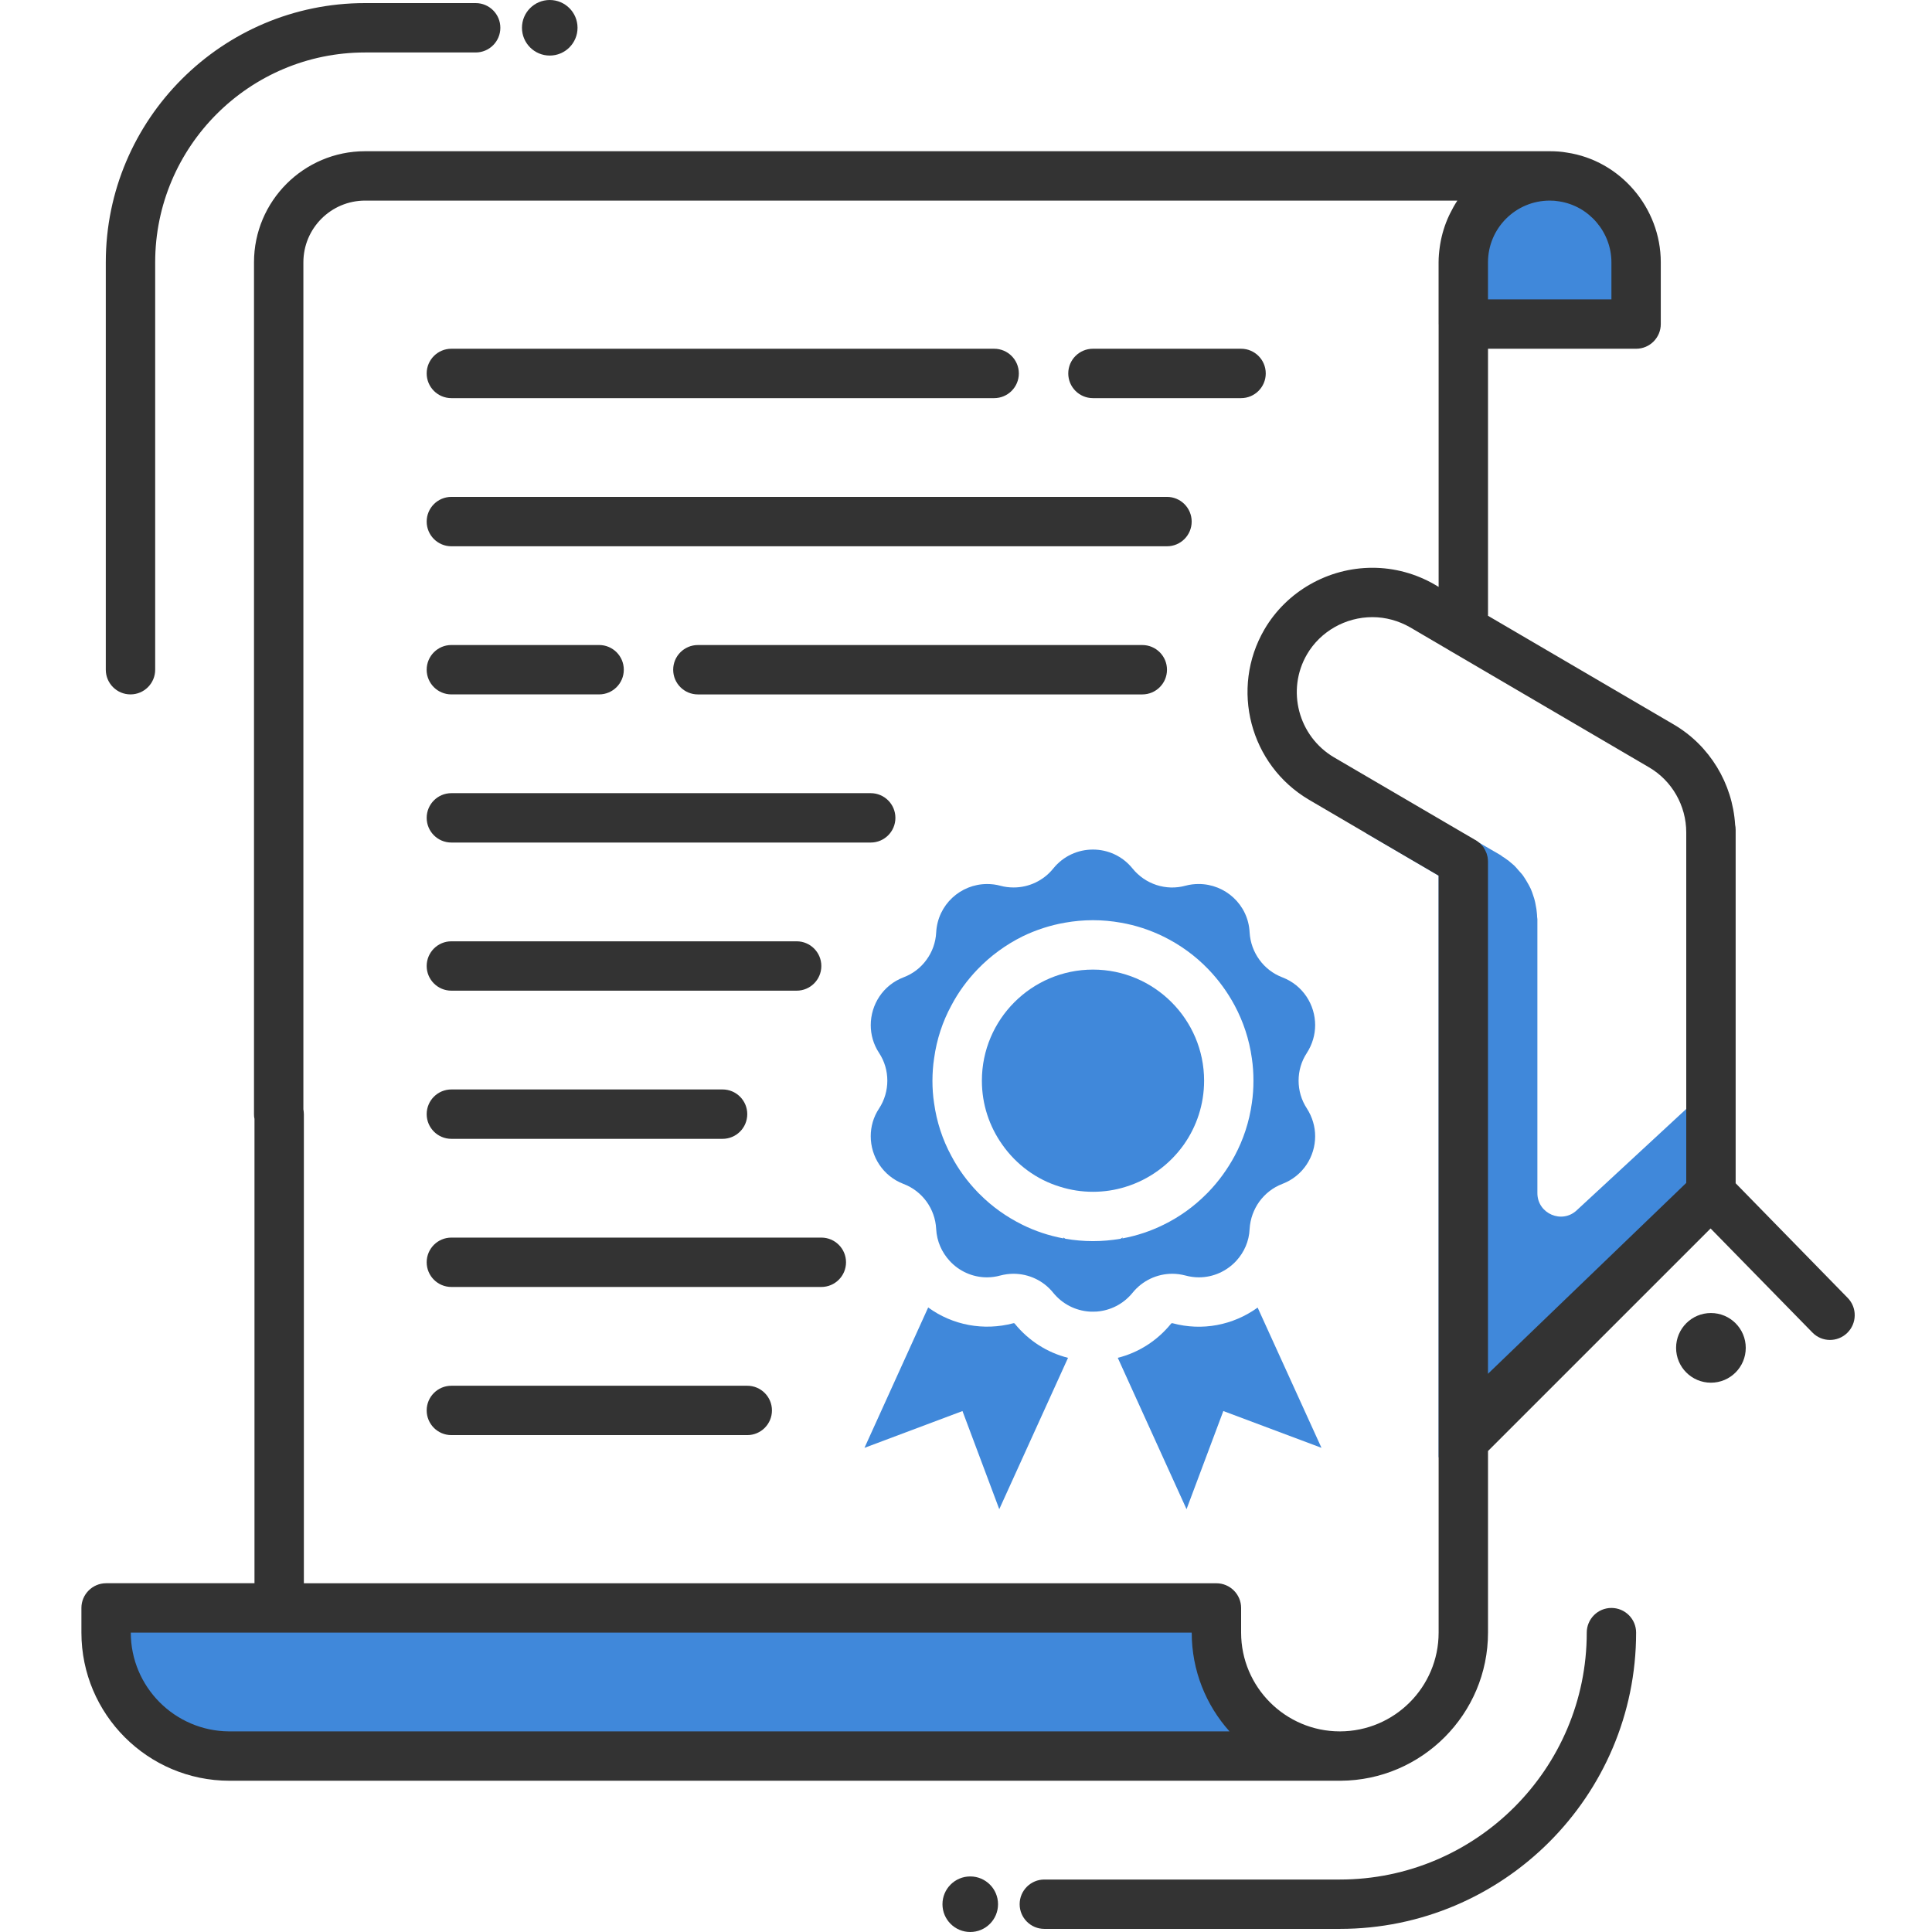
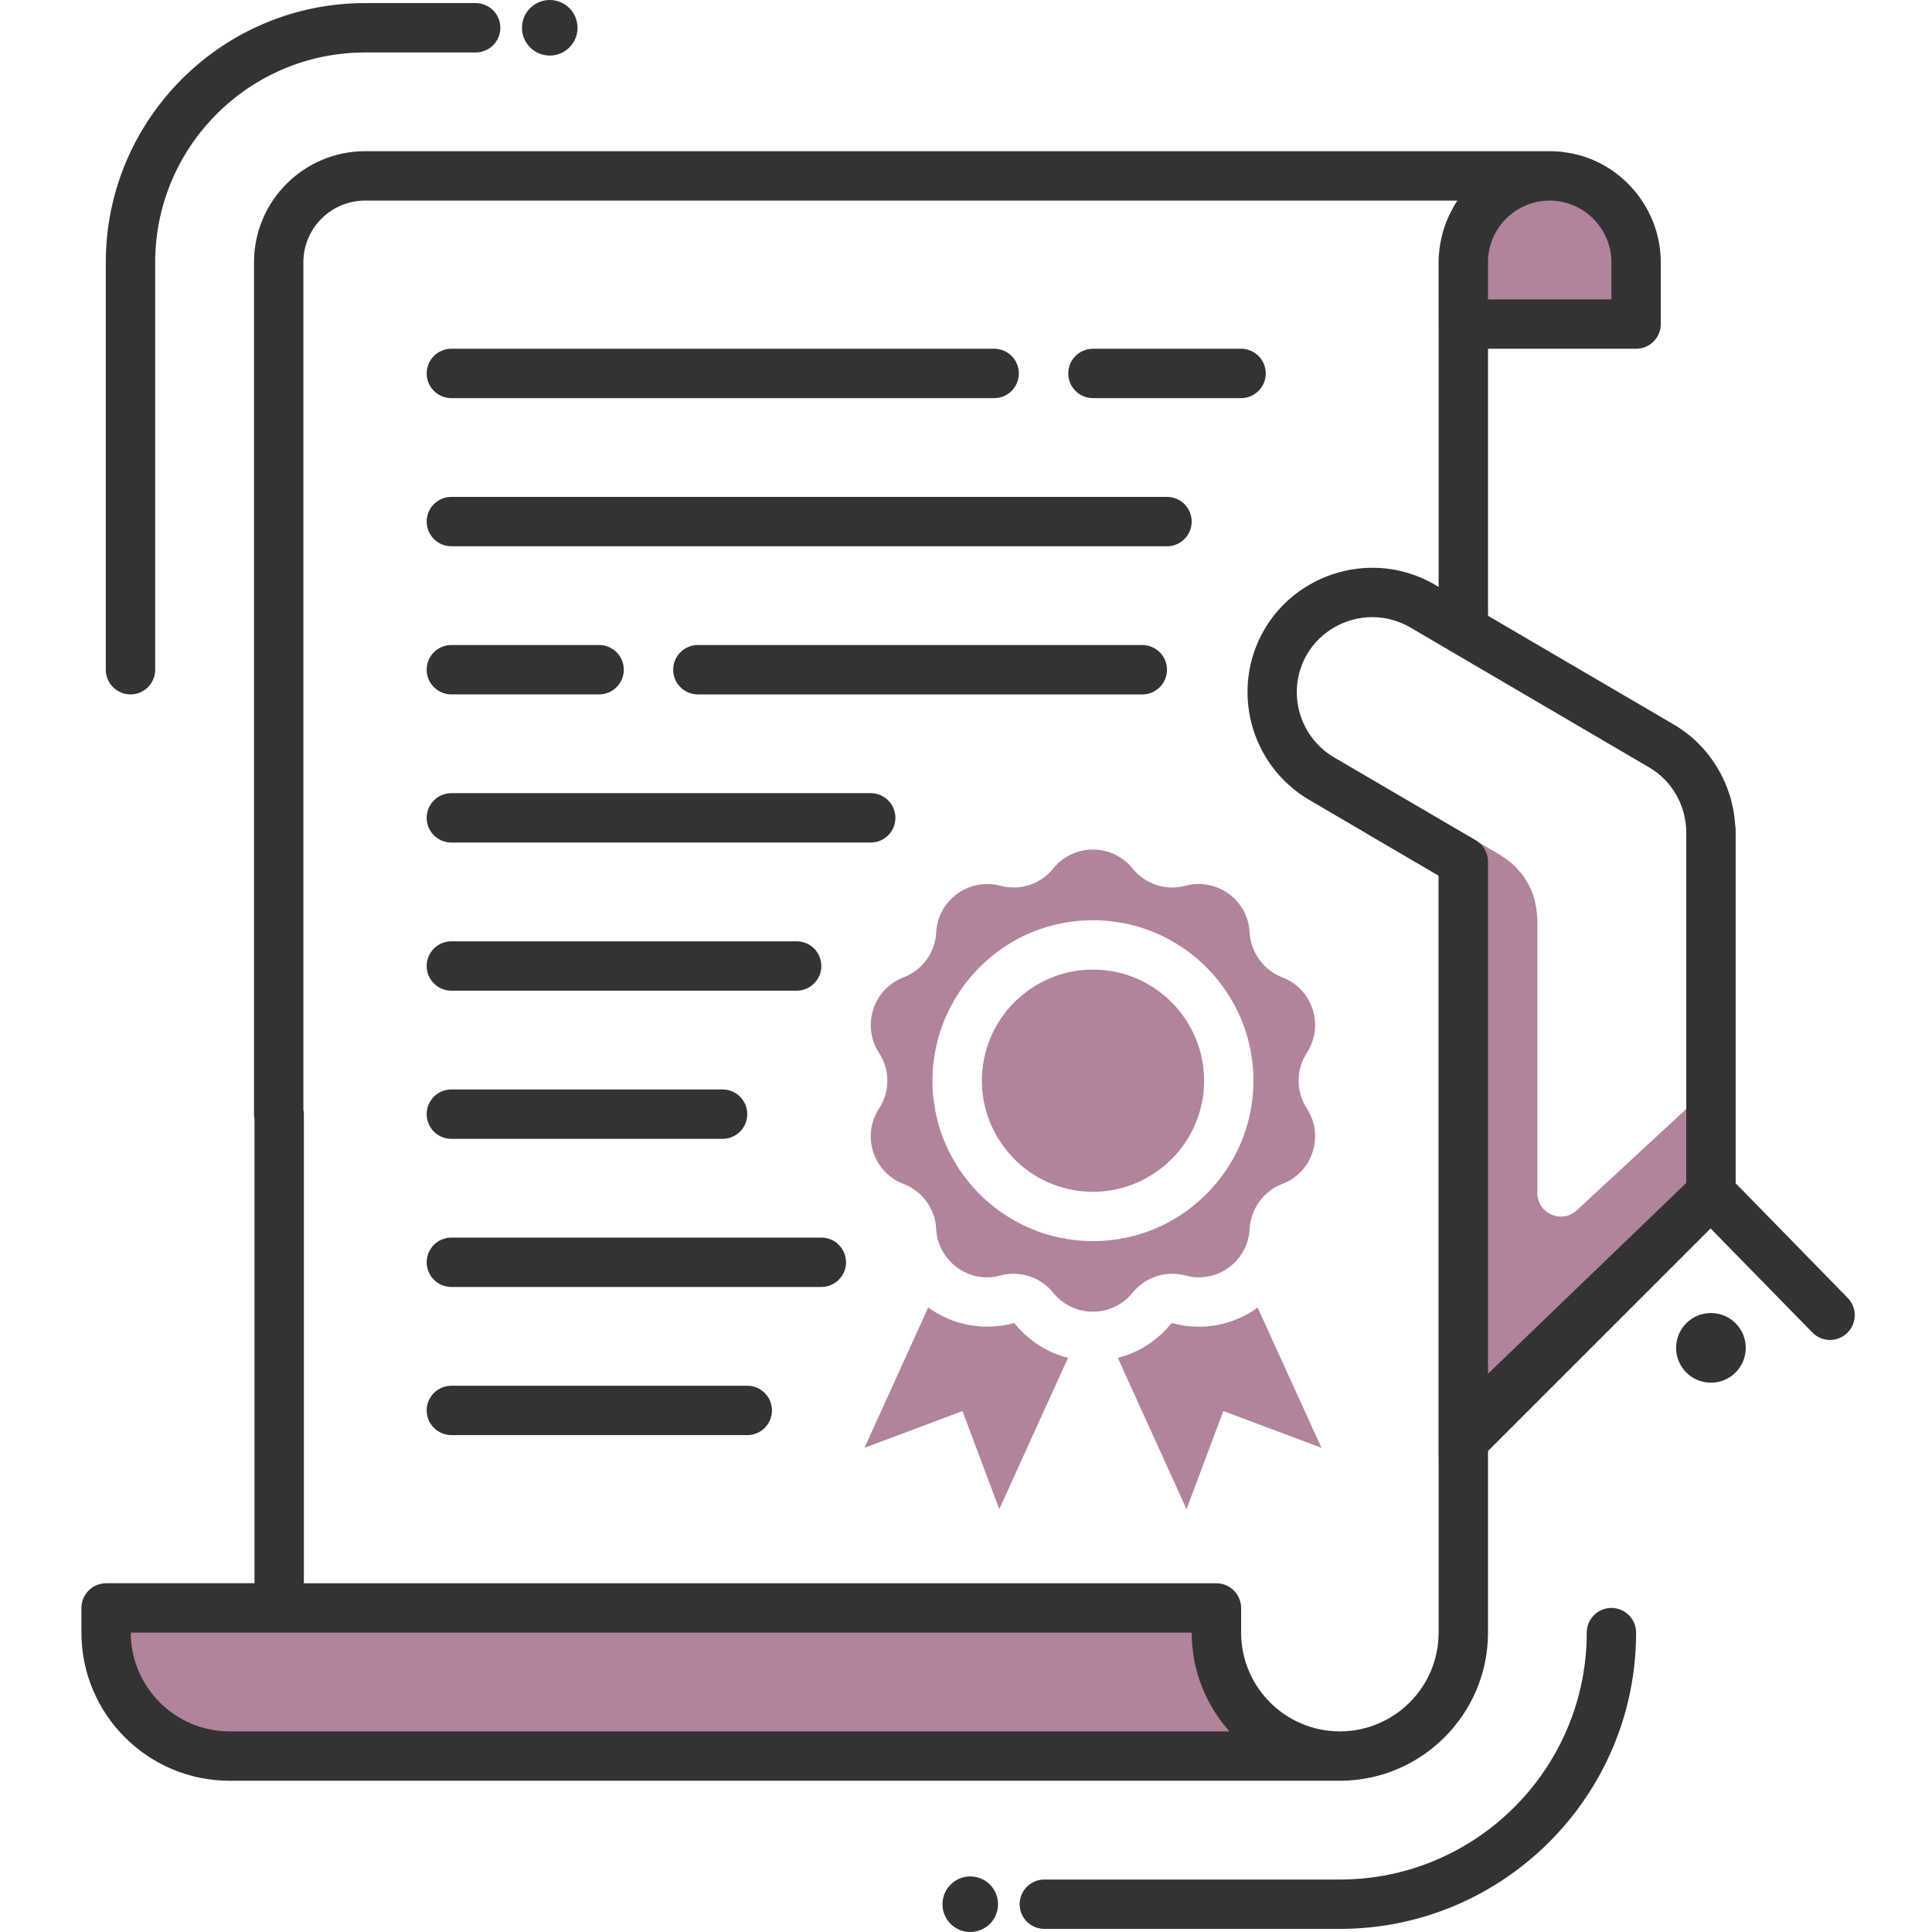
<svg xmlns="http://www.w3.org/2000/svg" version="1.1" id="Layer_1" x="0px" y="0px" width="100px" height="100px" viewBox="0 0 100 100" enable-background="new 0 0 100 100" xml:space="preserve">
  <g id="certificate">
    <g>
-       <path fill="#4088DA" d="M87.639,57.067l-6.013,5.564c-0.767,0.742-2.051,0.193-2.051-0.875V47.572    c0-0.039-0.014-0.077-0.014-0.115c0-0.14-0.025-0.268-0.037-0.409c-0.025-0.115-0.039-0.23-0.064-0.345    c-0.025-0.128-0.064-0.243-0.103-0.357c-0.038-0.115-0.076-0.23-0.128-0.345c-0.051-0.115-0.115-0.217-0.179-0.333    c-0.063-0.102-0.115-0.204-0.191-0.306c-0.064-0.103-0.153-0.192-0.243-0.294c-0.076-0.09-0.152-0.179-0.242-0.269l-0.27-0.23    c-0.114-0.077-0.217-0.166-0.332-0.23c-0.037-0.025-0.063-0.051-0.102-0.077l-1.112-0.645c0,0,0-0.006-0.006-0.006l-0.358-0.211    l-0.453-0.262v-0.013h-5.035l3.757,2.198v30.108c0.46-0.185,0.895-0.473,1.265-0.842l1.291-1.292L88.56,61.771v-3.834    C87.28,57.937,88.636,56.108,87.639,57.067z" />
-       <path fill="#4088DA" d="M60.7,68.492c-0.033-0.013-0.07,0-0.09,0.026c-0.717,0.881-1.681,1.494-2.754,1.763l3.559,7.834    l1.904-5.08l5.08,1.904l-3.304-7.259C63.817,68.601,62.22,68.901,60.7,68.492z" />
-       <path fill="#4088DA" d="M51.722,78.115l3.559-7.834c-1.072-0.269-2.037-0.882-2.753-1.763c-0.02-0.026-0.052-0.039-0.083-0.026    c-1.521,0.402-3.131,0.108-4.403-0.817l-3.297,7.265l5.073-1.904L51.722,78.115z" />
-       <path fill="#4088DA" d="M54.885,61.431c0.536,0.167,1.099,0.256,1.687,0.256s1.156-0.089,1.688-0.256    c1.227-0.377,2.281-1.156,3.01-2.178c0.664-0.939,1.054-2.084,1.054-3.316c0-3.17-2.581-5.751-5.751-5.751    c-3.176,0-5.751,2.581-5.751,5.751c0,1.232,0.39,2.37,1.055,3.309C52.597,60.274,53.651,61.061,54.885,61.431z" />
-       <path fill="#4088DA" d="M45.069,58.812c0,1.048,0.627,2.057,1.693,2.467c0.493,0.186,0.902,0.511,1.195,0.914    c0.294,0.408,0.473,0.895,0.499,1.418c0.032,0.639,0.294,1.208,0.69,1.643c0.484,0.536,1.188,0.861,1.936,0.861    c0.23,0,0.467-0.031,0.695-0.095c0.225-0.058,0.455-0.09,0.678-0.09c0.793,0,1.553,0.352,2.059,0.983    c0.485,0.596,1.162,0.921,1.859,0.973c0.064,0.006,0.134,0.006,0.197,0.006c0.064,0,0.128,0,0.199-0.006    c0.689-0.052,1.367-0.377,1.853-0.973c0.511-0.632,1.271-0.983,2.058-0.983c0.223,0,0.453,0.032,0.677,0.09    c0.23,0.063,0.467,0.095,0.696,0.095c0.754,0,1.451-0.325,1.943-0.861c0.396-0.435,0.658-1.004,0.684-1.643    c0.031-0.523,0.211-1.01,0.504-1.418c0.295-0.403,0.703-0.729,1.189-0.914c1.073-0.41,1.699-1.419,1.699-2.467    c0-0.492-0.141-0.99-0.428-1.438c-0.287-0.435-0.429-0.939-0.429-1.438c0-0.506,0.142-1.004,0.429-1.438    c0.287-0.448,0.428-0.947,0.428-1.438c0-1.047-0.626-2.064-1.699-2.473c-0.486-0.186-0.895-0.505-1.189-0.914    c-0.293-0.402-0.473-0.889-0.504-1.412c-0.07-1.445-1.271-2.505-2.633-2.505c-0.23,0-0.46,0.026-0.69,0.089    c-1.003,0.274-2.077-0.077-2.734-0.888c-0.53-0.658-1.291-0.984-2.052-0.984c-0.766,0-1.527,0.326-2.057,0.984    c-0.506,0.626-1.26,0.978-2.045,0.978c-0.23,0-0.461-0.026-0.691-0.089c-0.229-0.063-0.459-0.089-0.689-0.089    c-1.36,0-2.555,1.06-2.632,2.505c-0.026,0.523-0.205,1.01-0.499,1.412c-0.293,0.409-0.702,0.728-1.195,0.914    c-1.066,0.408-1.693,1.418-1.693,2.473c0,0.491,0.135,0.99,0.43,1.438c0.287,0.434,0.428,0.932,0.428,1.438    c0,0.498-0.141,1.003-0.428,1.438C45.204,57.821,45.069,58.319,45.069,58.812z M48.349,54.78c0.134-0.979,0.439-1.904,0.895-2.741    c0.363-0.69,0.824-1.316,1.36-1.873c0.665-0.69,1.45-1.265,2.326-1.7c0.685-0.332,1.425-0.575,2.198-0.709    c0.473-0.083,0.951-0.128,1.443-0.128s0.972,0.045,1.438,0.128c0.78,0.134,1.527,0.383,2.218,0.722    c0.868,0.428,1.649,0.997,2.313,1.687c0.537,0.557,0.996,1.188,1.367,1.879c0.447,0.837,0.754,1.757,0.889,2.735    c0.057,0.377,0.082,0.766,0.082,1.156c0,0.39-0.025,0.779-0.082,1.156c-0.135,0.978-0.441,1.898-0.889,2.734    c-0.371,0.69-0.83,1.323-1.367,1.879c-0.039,0.038-0.07,0.07-0.109,0.109c-0.639,0.639-1.379,1.175-2.204,1.578    c-0.671,0.332-1.38,0.568-2.134,0.709l0.025-0.051c-0.039,0.018-0.083,0.044-0.121,0.069c-0.461,0.077-0.939,0.122-1.426,0.122    c-0.485,0-0.959-0.045-1.424-0.122c-0.039-0.025-0.084-0.052-0.123-0.069l0.027,0.051c-0.755-0.141-1.465-0.377-2.135-0.709    c-0.824-0.409-1.572-0.939-2.211-1.585c-0.039-0.032-0.07-0.07-0.103-0.103c-0.536-0.556-0.997-1.182-1.36-1.873    c-0.455-0.836-0.761-1.763-0.895-2.74c-0.058-0.377-0.084-0.767-0.084-1.156C48.265,55.546,48.291,55.157,48.349,54.78z" />
-       <path fill="#4088DA" d="M62.96,84.505v-1.278H43.811H18.276h-0.005H5.492v1.278c0,3.515,2.875,6.39,6.39,6.39    c0.001,0,0.003-0.001,0.005-0.001v0.001h57.462C65.835,90.895,62.96,88.02,62.96,84.505z" />
-       <path fill="#4088DA" d="M84.685,13.578c0-2.224-1.648-4.102-3.809-4.421c-0.217-0.039-0.434-0.051-0.664-0.051    c-2.467,0-4.473,2.019-4.473,4.473v3.195h8.945V13.578z" />
+       <path fill="#B2839C" d="M87.639,57.067l-6.013,5.564c-0.767,0.742-2.051,0.193-2.051-0.875V47.572    c0-0.039-0.014-0.077-0.014-0.115c0-0.14-0.025-0.268-0.037-0.409c-0.025-0.115-0.039-0.23-0.064-0.345    c-0.025-0.128-0.064-0.243-0.103-0.357c-0.038-0.115-0.076-0.23-0.128-0.345c-0.051-0.115-0.115-0.217-0.179-0.333    c-0.063-0.102-0.115-0.204-0.191-0.306c-0.064-0.103-0.153-0.192-0.243-0.294c-0.076-0.09-0.152-0.179-0.242-0.269l-0.27-0.23    c-0.114-0.077-0.217-0.166-0.332-0.23c-0.037-0.025-0.063-0.051-0.102-0.077l-1.112-0.645c0,0,0-0.006-0.006-0.006l-0.358-0.211    l-0.453-0.262v-0.013h-5.035l3.757,2.198v30.108c0.46-0.185,0.895-0.473,1.265-0.842l1.291-1.292L88.56,61.771v-3.834    C87.28,57.937,88.636,56.108,87.639,57.067z" />
+       <path fill="#B2839C" d="M60.7,68.492c-0.033-0.013-0.07,0-0.09,0.026c-0.717,0.881-1.681,1.494-2.754,1.763l3.559,7.834    l1.904-5.08l5.08,1.904l-3.304-7.259C63.817,68.601,62.22,68.901,60.7,68.492z" />
+       <path fill="#B2839C" d="M51.722,78.115l3.559-7.834c-1.072-0.269-2.037-0.882-2.753-1.763c-0.02-0.026-0.052-0.039-0.083-0.026    c-1.521,0.402-3.131,0.108-4.403-0.817l-3.297,7.265l5.073-1.904L51.722,78.115z" />
+       <path fill="#B2839C" d="M54.885,61.431c0.536,0.167,1.099,0.256,1.687,0.256s1.156-0.089,1.688-0.256    c1.227-0.377,2.281-1.156,3.01-2.178c0.664-0.939,1.054-2.084,1.054-3.316c0-3.17-2.581-5.751-5.751-5.751    c-3.176,0-5.751,2.581-5.751,5.751c0,1.232,0.39,2.37,1.055,3.309C52.597,60.274,53.651,61.061,54.885,61.431z" />
+       <path fill="#B2839C" d="M45.069,58.812c0,1.048,0.627,2.057,1.693,2.467c0.493,0.186,0.902,0.511,1.195,0.914    c0.294,0.408,0.473,0.895,0.499,1.418c0.032,0.639,0.294,1.208,0.69,1.643c0.484,0.536,1.188,0.861,1.936,0.861    c0.23,0,0.467-0.031,0.695-0.095c0.225-0.058,0.455-0.09,0.678-0.09c0.793,0,1.553,0.352,2.059,0.983    c0.485,0.596,1.162,0.921,1.859,0.973c0.064,0.006,0.134,0.006,0.197,0.006c0.064,0,0.128,0,0.199-0.006    c0.689-0.052,1.367-0.377,1.853-0.973c0.511-0.632,1.271-0.983,2.058-0.983c0.223,0,0.453,0.032,0.677,0.09    c0.23,0.063,0.467,0.095,0.696,0.095c0.754,0,1.451-0.325,1.943-0.861c0.396-0.435,0.658-1.004,0.684-1.643    c0.031-0.523,0.211-1.01,0.504-1.418c0.295-0.403,0.703-0.729,1.189-0.914c1.073-0.41,1.699-1.419,1.699-2.467    c0-0.492-0.141-0.99-0.428-1.438c-0.287-0.435-0.429-0.939-0.429-1.438c0-0.506,0.142-1.004,0.429-1.438    c0.287-0.448,0.428-0.947,0.428-1.438c0-1.047-0.626-2.064-1.699-2.473c-0.486-0.186-0.895-0.505-1.189-0.914    c-0.293-0.402-0.473-0.889-0.504-1.412c-0.07-1.445-1.271-2.505-2.633-2.505c-0.23,0-0.46,0.026-0.69,0.089    c-1.003,0.274-2.077-0.077-2.734-0.888c-0.53-0.658-1.291-0.984-2.052-0.984c-0.766,0-1.527,0.326-2.057,0.984    c-0.506,0.626-1.26,0.978-2.045,0.978c-0.23,0-0.461-0.026-0.691-0.089c-0.229-0.063-0.459-0.089-0.689-0.089    c-1.36,0-2.555,1.06-2.632,2.505c-0.026,0.523-0.205,1.01-0.499,1.412c-0.293,0.409-0.702,0.728-1.195,0.914    c-1.066,0.408-1.693,1.418-1.693,2.473c0,0.491,0.135,0.99,0.43,1.438c0.287,0.434,0.428,0.932,0.428,1.438    c0,0.498-0.141,1.003-0.428,1.438C45.204,57.821,45.069,58.319,45.069,58.812z M48.349,54.78c0.134-0.979,0.439-1.904,0.895-2.741    c0.363-0.69,0.824-1.316,1.36-1.873c0.665-0.69,1.45-1.265,2.326-1.7c0.685-0.332,1.425-0.575,2.198-0.709    c0.473-0.083,0.951-0.128,1.443-0.128s0.972,0.045,1.438,0.128c0.78,0.134,1.527,0.383,2.218,0.722    c0.868,0.428,1.649,0.997,2.313,1.687c0.537,0.557,0.996,1.188,1.367,1.879c0.447,0.837,0.754,1.757,0.889,2.735    c0.057,0.377,0.082,0.766,0.082,1.156c0,0.39-0.025,0.779-0.082,1.156c-0.135,0.978-0.441,1.898-0.889,2.734    c-0.371,0.69-0.83,1.323-1.367,1.879c-0.039,0.038-0.07,0.07-0.109,0.109c-0.639,0.639-1.379,1.175-2.204,1.578    c-0.671,0.332-1.38,0.568-2.134,0.709l0.025-0.051c-0.039,0.018-0.083,0.044-0.121,0.069c-0.461,0.077-0.939,0.122-1.426,0.122    c-0.485,0-0.959-0.045-1.424-0.122c-0.039-0.025-0.084-0.052-0.123-0.069l0.027,0.051c-0.755-0.141-1.465-0.377-2.135-0.709    c-0.824-0.409-1.572-0.939-2.211-1.585c-0.039-0.032-0.07-0.07-0.103-0.103c-0.536-0.556-0.997-1.182-1.36-1.873    c-0.455-0.836-0.761-1.763-0.895-2.74c-0.058-0.377-0.084-0.767-0.084-1.156C48.265,55.546,48.291,55.157,48.349,54.78z" />
+       <path fill="#B2839C" d="M62.96,84.505v-1.278H43.811H18.276h-0.005H5.492v1.278c0,3.515,2.875,6.39,6.39,6.39    c0.001,0,0.003-0.001,0.005-0.001v0.001h57.462C65.835,90.895,62.96,88.02,62.96,84.505z" />
+       <path fill="#B2839C" d="M84.685,13.578c0-2.224-1.648-4.102-3.809-4.421c-0.217-0.039-0.434-0.051-0.664-0.051    c-2.467,0-4.473,2.019-4.473,4.473v3.195h8.945V13.578z" />
    </g>
    <g>
      <path fill="#333333" d="M95.639,67.182l-5.802-5.937V42.946c0-0.089-0.01-0.175-0.027-0.258c-0.133-2.134-1.314-4.091-3.161-5.179    l-9.63-5.636V18.051h7.666c0.705,0,1.277-0.572,1.277-1.278v-3.195c0-2.829-2.105-5.272-4.861-5.68    c-0.271-0.048-0.553-0.071-0.886-0.071h-0.001H18.898c-3.176,0-5.751,2.582-5.751,5.75v44.09c0,0.083,0.006,0.172,0.025,0.249    v24.032h-7.68c-0.703,0-1.278,0.575-1.278,1.277v1.278c0,4.23,3.438,7.668,7.668,7.668h5.661H69.37c0.007,0,0.007,0,0.014,0    c4.211-0.02,7.635-3.451,7.635-7.668v-9.399L88.54,63.585l5.271,5.387c0.492,0.505,1.297,0.511,1.802,0.019    C96.118,68.499,96.131,67.687,95.639,67.182z M85.358,39.719c1.182,0.69,1.922,1.981,1.922,3.367v18.142l-10.262,9.878l0,0V44.594    c0-0.057-0.006-0.108-0.012-0.166c-0.007-0.051-0.014-0.108-0.033-0.16c-0.012-0.051-0.025-0.103-0.051-0.153    c-0.02-0.051-0.045-0.103-0.07-0.147c-0.025-0.044-0.051-0.089-0.076-0.127c-0.02-0.019-0.032-0.039-0.051-0.058    c-0.026-0.032-0.051-0.057-0.084-0.089c-0.025-0.032-0.051-0.058-0.083-0.077c0,0,0-0.006-0.006-0.006    c-0.052-0.045-0.108-0.083-0.166-0.122l-0.039-0.019l-7.297-4.269c-1.853-1.093-2.479-3.482-1.399-5.335    c0.697-1.188,1.994-1.923,3.387-1.923c0.678,0,1.348,0.185,1.942,0.523l2.026,1.188l0.019,0.013l0.153,0.089L85.358,39.719z     M83.407,13.578v1.917h-6.389v-1.917c0-1.763,1.432-3.195,3.195-3.195c0.179,0,0.318,0.01,0.475,0.038    C82.238,10.65,83.407,12.008,83.407,13.578z M14.431,89.616H11.85c-2.805-0.019-5.08-2.307-5.08-5.111h6.402h2.556h45.955    c0,1.962,0.742,3.757,1.956,5.111H14.431z M74.463,84.505c0,2.818-2.287,5.105-5.104,5.111c-0.008,0-0.008,0-0.008,0    c-2.816,0-5.111-2.293-5.111-5.111v-1.278c0-0.702-0.574-1.277-1.278-1.277H15.728V57.668c0-0.083-0.013-0.173-0.025-0.249V13.578    c0-1.763,1.431-3.195,3.195-3.195h56.535c-0.139,0.209-0.262,0.43-0.373,0.657c-0.021,0.041-0.04,0.081-0.06,0.122    c-0.216,0.463-0.37,0.958-0.456,1.479c-0.007,0.045-0.014,0.09-0.021,0.136c-0.037,0.263-0.062,0.529-0.062,0.802v3.195    c0,0.008,0.002,0.015,0.002,0.022v13.582l-0.192-0.115c-0.99-0.575-2.107-0.875-3.232-0.875c-2.294,0-4.441,1.221-5.591,3.188    c-1.789,3.067-0.754,7.022,2.313,8.824l2.945,1.725l3.757,2.198v28.665v2.805V84.505z" />
      <circle fill="#333333" cx="88.557" cy="69.765" r="1.803" />
      <path fill="#333333" d="M65.515,19.329c0-0.706-0.572-1.278-1.277-1.278h-7.668c-0.705,0-1.277,0.572-1.277,1.278    s0.572,1.278,1.277,1.278h7.668C64.942,20.607,65.515,20.035,65.515,19.329z" />
      <path fill="#333333" d="M23.363,20.607h28.095c0.705,0,1.277-0.572,1.277-1.278s-0.572-1.278-1.277-1.278H23.363    c-0.706,0-1.278,0.572-1.278,1.278S22.657,20.607,23.363,20.607z" />
      <path fill="#333333" d="M60.403,25.719H23.363c-0.706,0-1.278,0.572-1.278,1.278c0,0.706,0.572,1.278,1.278,1.278h37.041    c0.705,0,1.277-0.572,1.277-1.278C61.681,26.291,61.108,25.719,60.403,25.719z" />
      <path fill="#333333" d="M59.126,33.387H36.122c-0.706,0-1.278,0.572-1.278,1.278s0.572,1.278,1.278,1.278h23.004    c0.705,0,1.277-0.572,1.277-1.278S59.831,33.387,59.126,33.387z" />
      <path fill="#333333" d="M45.067,41.054H23.363c-0.706,0-1.278,0.572-1.278,1.278c0,0.706,0.572,1.278,1.278,1.278h21.705    c0.706,0,1.278-0.572,1.278-1.278C46.346,41.626,45.773,41.054,45.067,41.054z" />
      <path fill="#333333" d="M23.363,35.942h7.647c0.706,0,1.278-0.572,1.278-1.278s-0.572-1.278-1.278-1.278h-7.647    c-0.706,0-1.278,0.572-1.278,1.278S22.657,35.942,23.363,35.942z" />
      <path fill="#333333" d="M23.363,51.277h17.871c0.706,0,1.278-0.572,1.278-1.277c0-0.706-0.572-1.278-1.278-1.278H23.363    c-0.706,0-1.278,0.572-1.278,1.278C22.084,50.705,22.657,51.277,23.363,51.277z" />
      <path fill="#333333" d="M23.363,58.946H37.4c0.706,0,1.278-0.572,1.278-1.278S38.106,56.39,37.4,56.39H23.363    c-0.706,0-1.278,0.572-1.278,1.278S22.657,58.946,23.363,58.946z" />
      <path fill="#333333" d="M42.512,64.058H23.363c-0.706,0-1.278,0.572-1.278,1.277c0,0.706,0.572,1.278,1.278,1.278h19.149    c0.706,0,1.278-0.572,1.278-1.278C43.79,64.63,43.218,64.058,42.512,64.058z" />
      <path fill="#333333" d="M38.678,71.726H23.363c-0.706,0-1.278,0.572-1.278,1.277c0,0.706,0.572,1.278,1.278,1.278h15.315    c0.706,0,1.278-0.572,1.278-1.278C39.956,72.298,39.384,71.726,38.678,71.726z" />
      <path fill="#333333" d="M6.754,35.942c0.706,0,1.278-0.572,1.278-1.278V13.578c0-5.99,4.873-10.862,10.862-10.862h5.726    c0.706,0,1.278-0.572,1.278-1.278c0-0.706-0.572-1.278-1.278-1.278h-5.726c-7.398,0-13.418,6.02-13.418,13.418v21.086    C5.476,35.37,6.048,35.942,6.754,35.942z" />
      <circle fill="#333333" cx="28.455" cy="1.438" r="1.438" />
      <circle fill="#333333" cx="50.22" cy="98.562" r="1.438" />
      <path fill="#333333" d="M83.407,83.227c-0.706,0-1.277,0.572-1.277,1.278c0,7.047-5.734,12.779-12.781,12.779H54.054    c-0.705,0-1.277,0.572-1.277,1.278c0,0.705,0.572,1.277,1.277,1.277H69.35c8.456,0,15.335-6.879,15.335-15.335    C84.685,83.799,84.112,83.227,83.407,83.227z" />
    </g>
  </g>
</svg>
